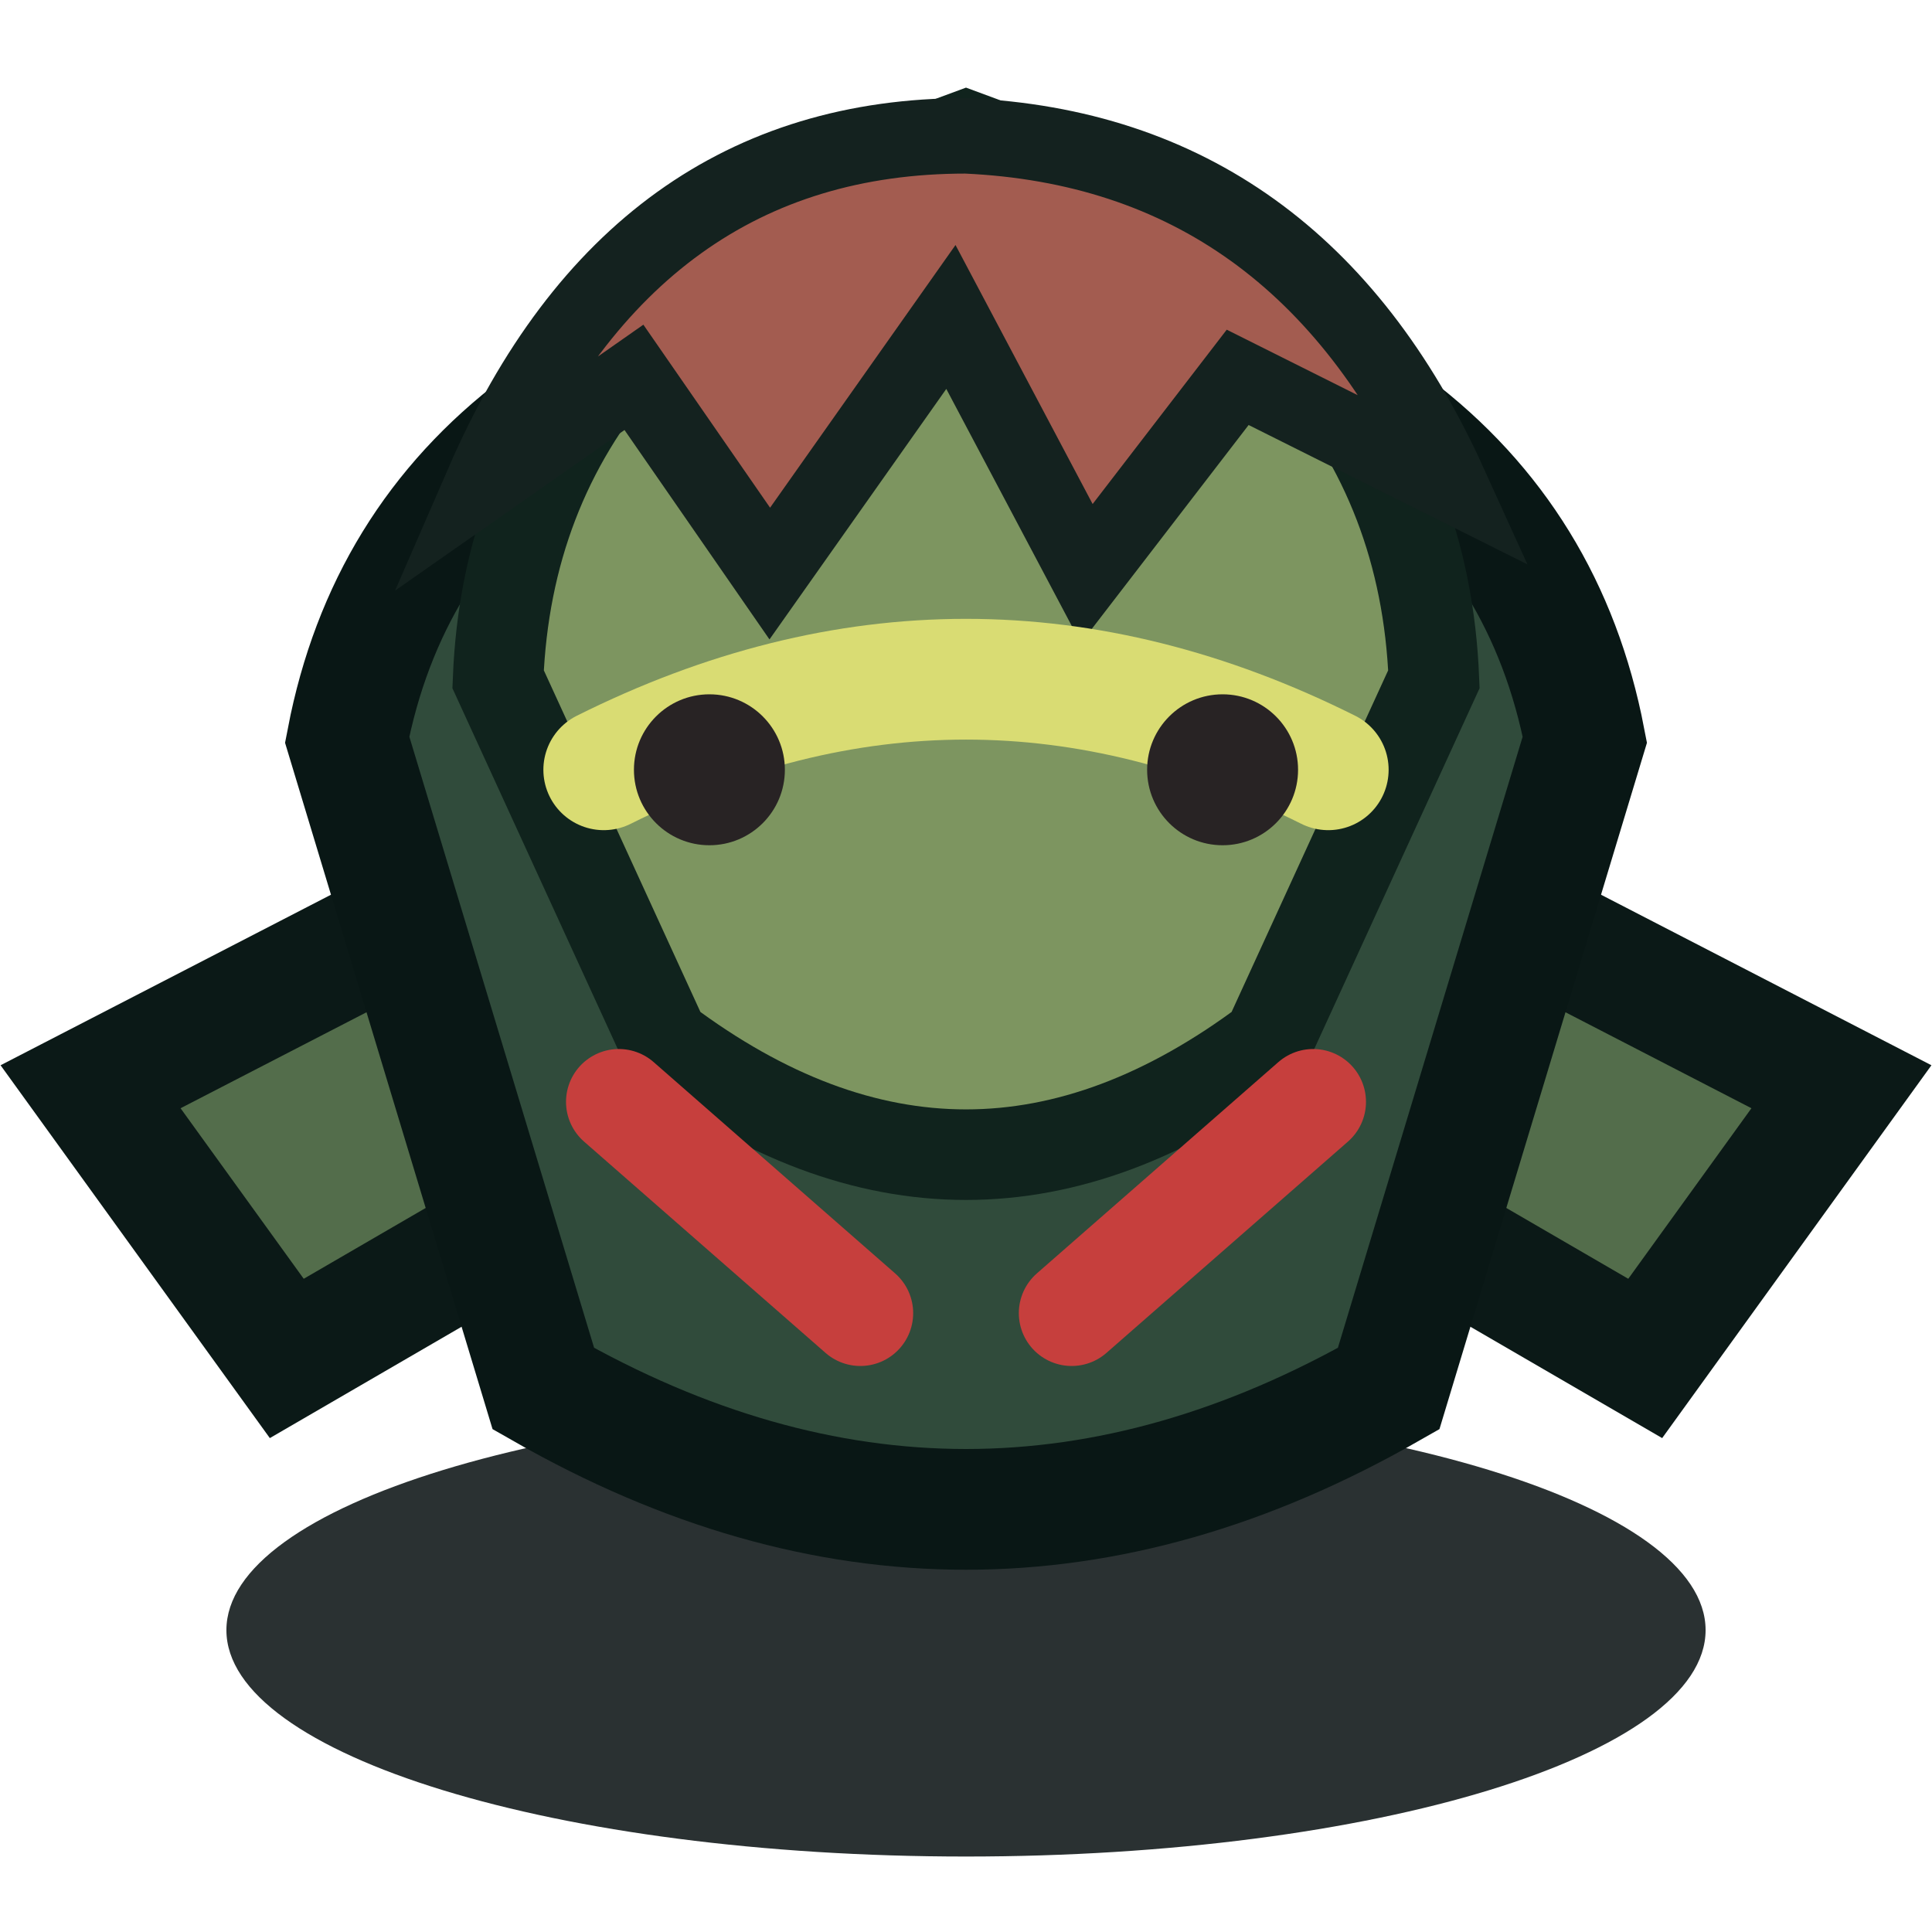
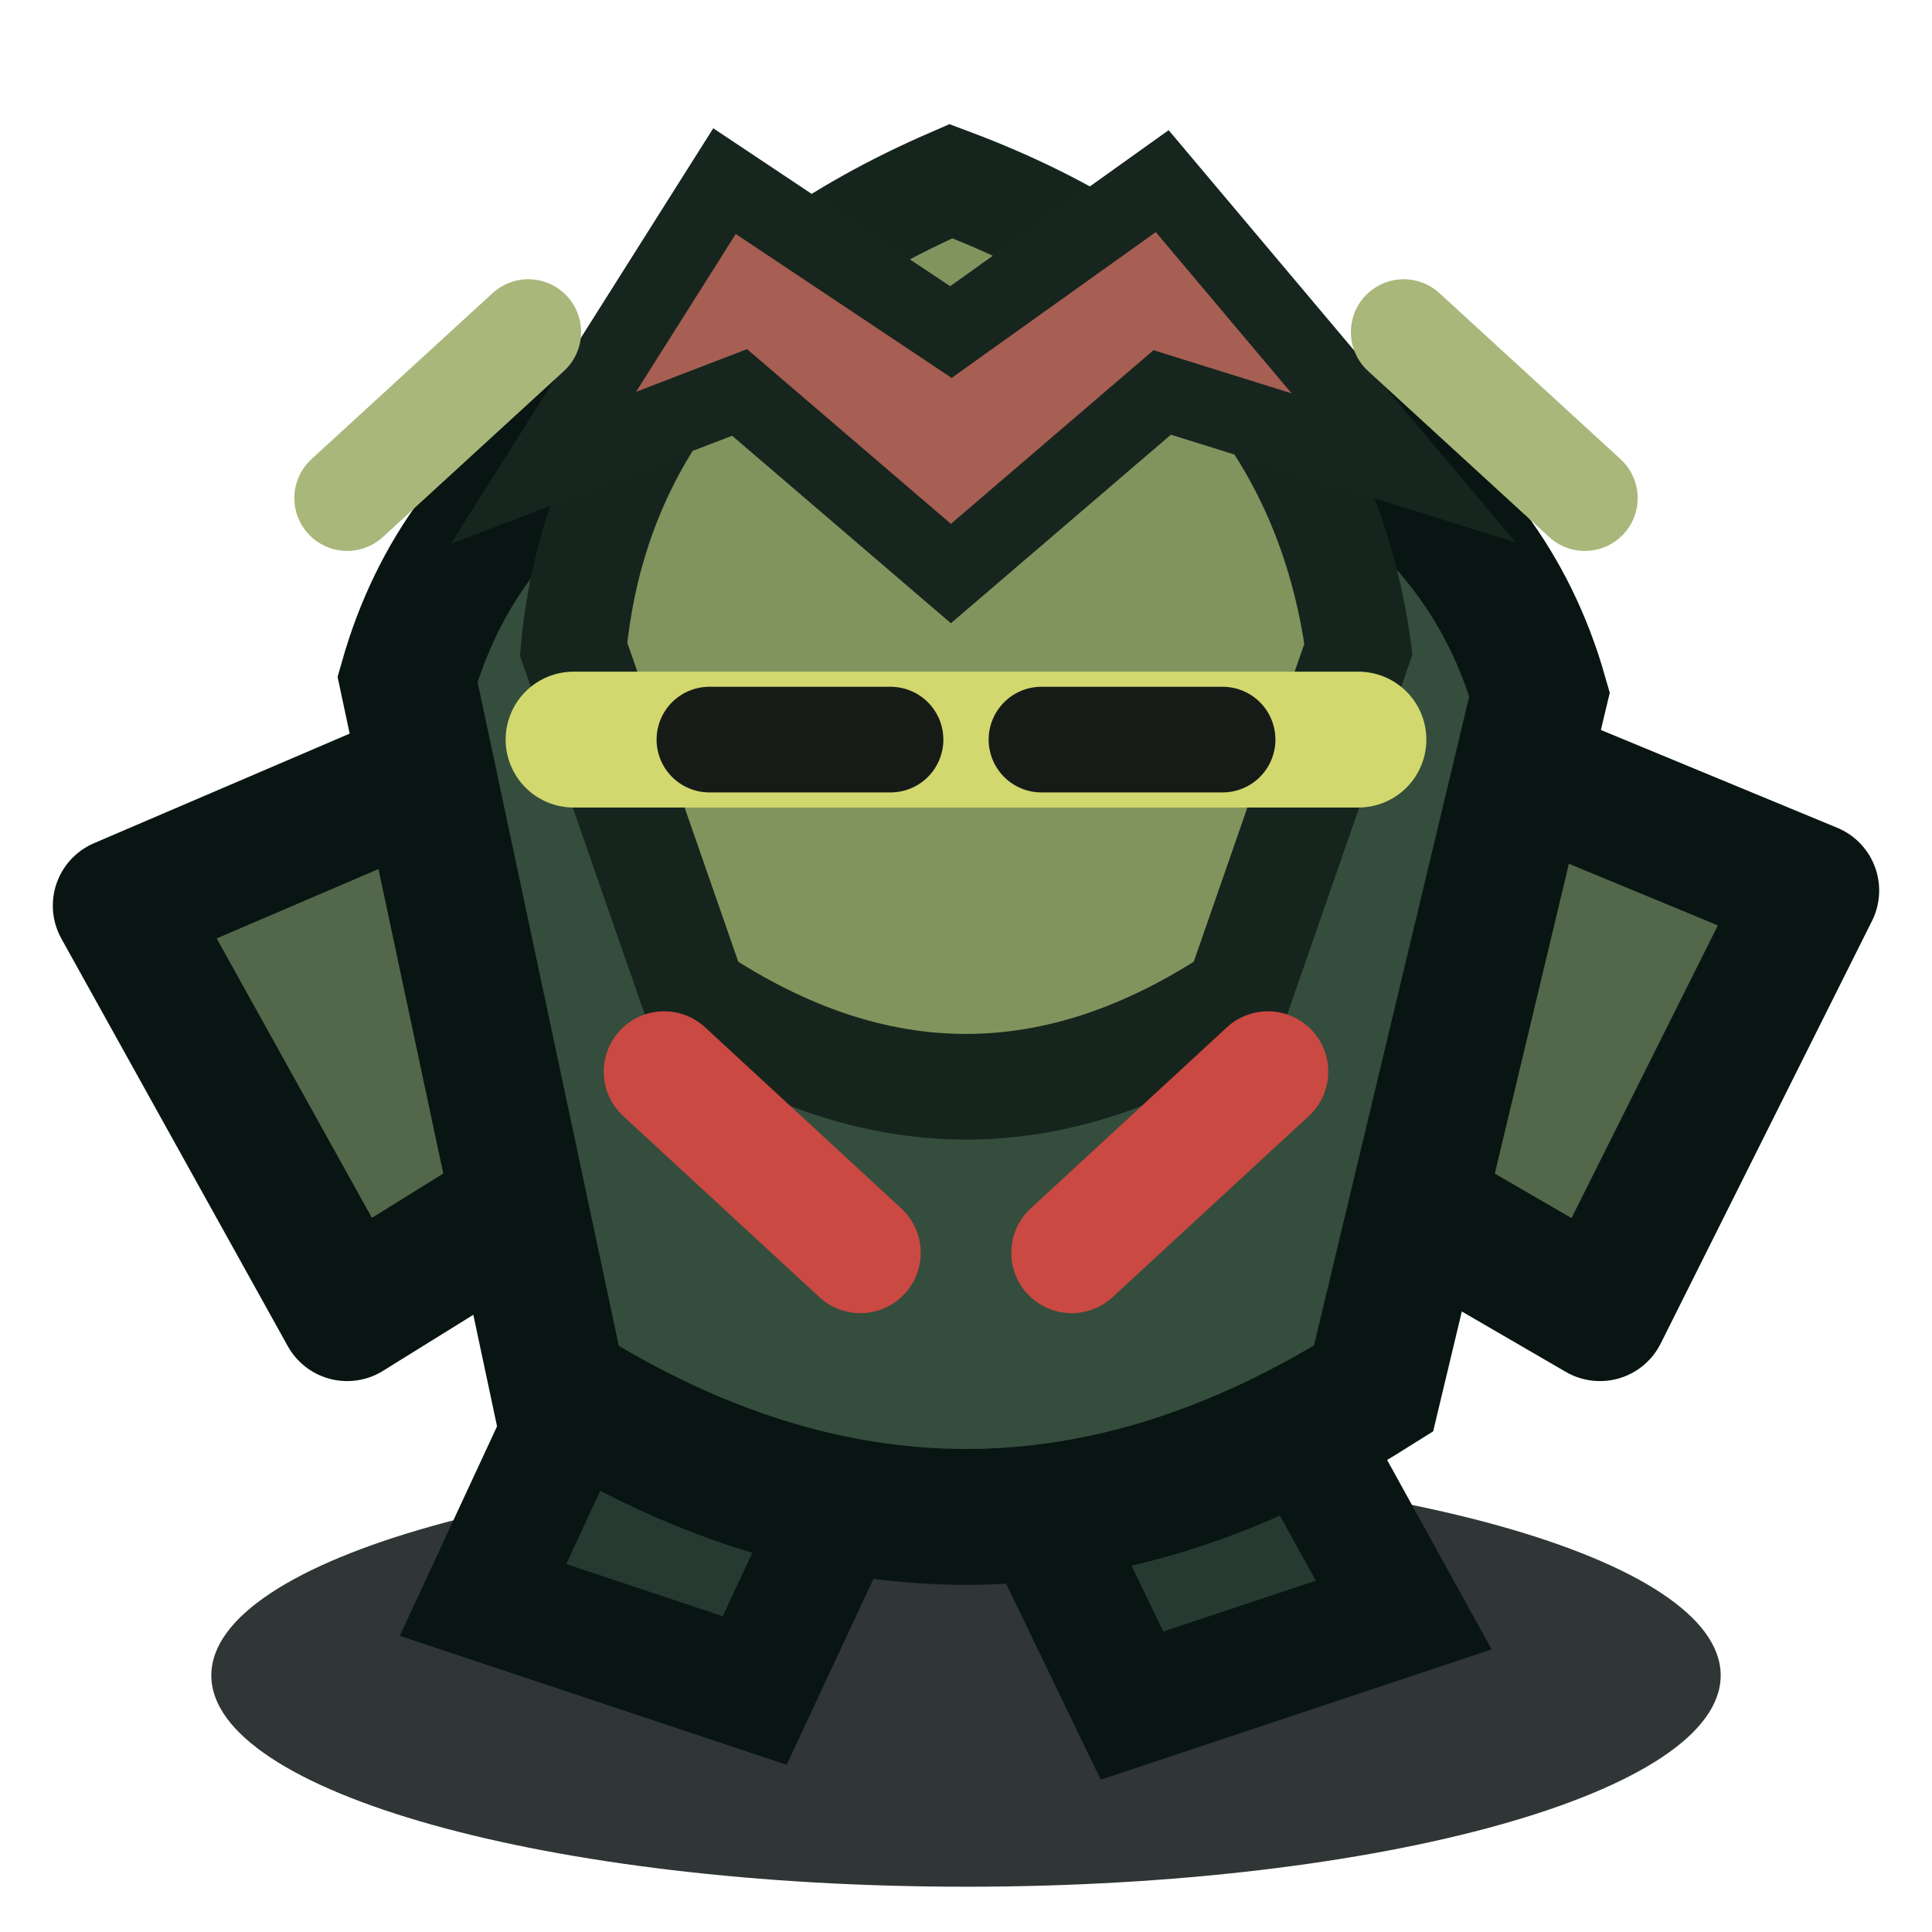
<svg xmlns="http://www.w3.org/2000/svg" width="128" height="128" viewBox="0 0 128 128">
-   <ellipse cx="64" cy="108" rx="49" ry="15" fill="#050d0e" opacity=".85" />
-   <path d="M37 56L6 72L19 90L50 72M91 56L122 72L109 90L78 72" fill="#536d4b" stroke="#0b1917" stroke-width="8" />
-   <path d="M23 49Q28 23 64 18Q100 23 105 49L92 92Q64 108 36 92Z" fill="#304b3b" stroke="#091715" stroke-width="8" />
-   <path d="M33 45Q34 20 64 9Q94 20 95 45L84 69Q64 84 44 69Z" fill="#7d9560" stroke="#10231d" stroke-width="6" />
-   <path d="M32 32Q42 9 64 9Q86 10 96 32L82 25L72 38L63 21L51 38L42 25Z" fill="#a35c50" stroke="#14221f" stroke-width="5" />
-   <path d="M40 51Q64 39 88 51" fill="none" stroke="#d9dc73" stroke-width="8" stroke-linecap="round" />
-   <circle cx="47" cy="51" r="5" fill="#282324" />
-   <circle cx="81" cy="51" r="5" fill="#282324" />
-   <path d="M41 73L57 87M87 73L71 87" stroke="#c63f3d" stroke-width="7" stroke-linecap="round" />
+   <ellipse cx="64" cy="111" rx="50" ry="14" fill="#03090a" fill-opacity=".82" />
+   <path d="M45 78 32 106l18 6 14-30M77 78l16 29-18 6-14-29" fill="#263a32" stroke="#081512" stroke-width="8" />
+   <path d="M36 48 8 60l15 27 29-18M91 47l29 12-14 28-31-18" fill="#53674a" stroke="#091512" stroke-width="9" stroke-linejoin="round" />
+   <path d="M27 45Q33 24 64 21Q96 25 102 46L91 92Q64 109 37 92Z" fill="#354d3c" stroke="#081512" stroke-width="9" />
+   <path d="M38 43Q40 22 63 12Q87 21 90 43L82 66Q64 78 46 66Z" fill="#82945d" stroke="#15251d" stroke-width="7" />
+   <path d="M36 31 48 12l15 10 14-10 16 19-16-5-14 12-14-12z" fill="#a65f52" stroke="#17251f" stroke-width="5" />
+   <path d="M38 49h52" stroke="#d2d86e" stroke-width="9" stroke-linecap="round" />
+   <path d="M47 49h12M69 49h12" stroke="#171b18" stroke-width="7" stroke-linecap="round" />
+   <path d="M44 71 57 83M84 71 71 83" stroke="#ca4942" stroke-width="8" stroke-linecap="round" />
+   <path d="M23 33 35 22M105 33 93 22" stroke="#a9b77a" stroke-width="7" stroke-linecap="round" />
</svg>
